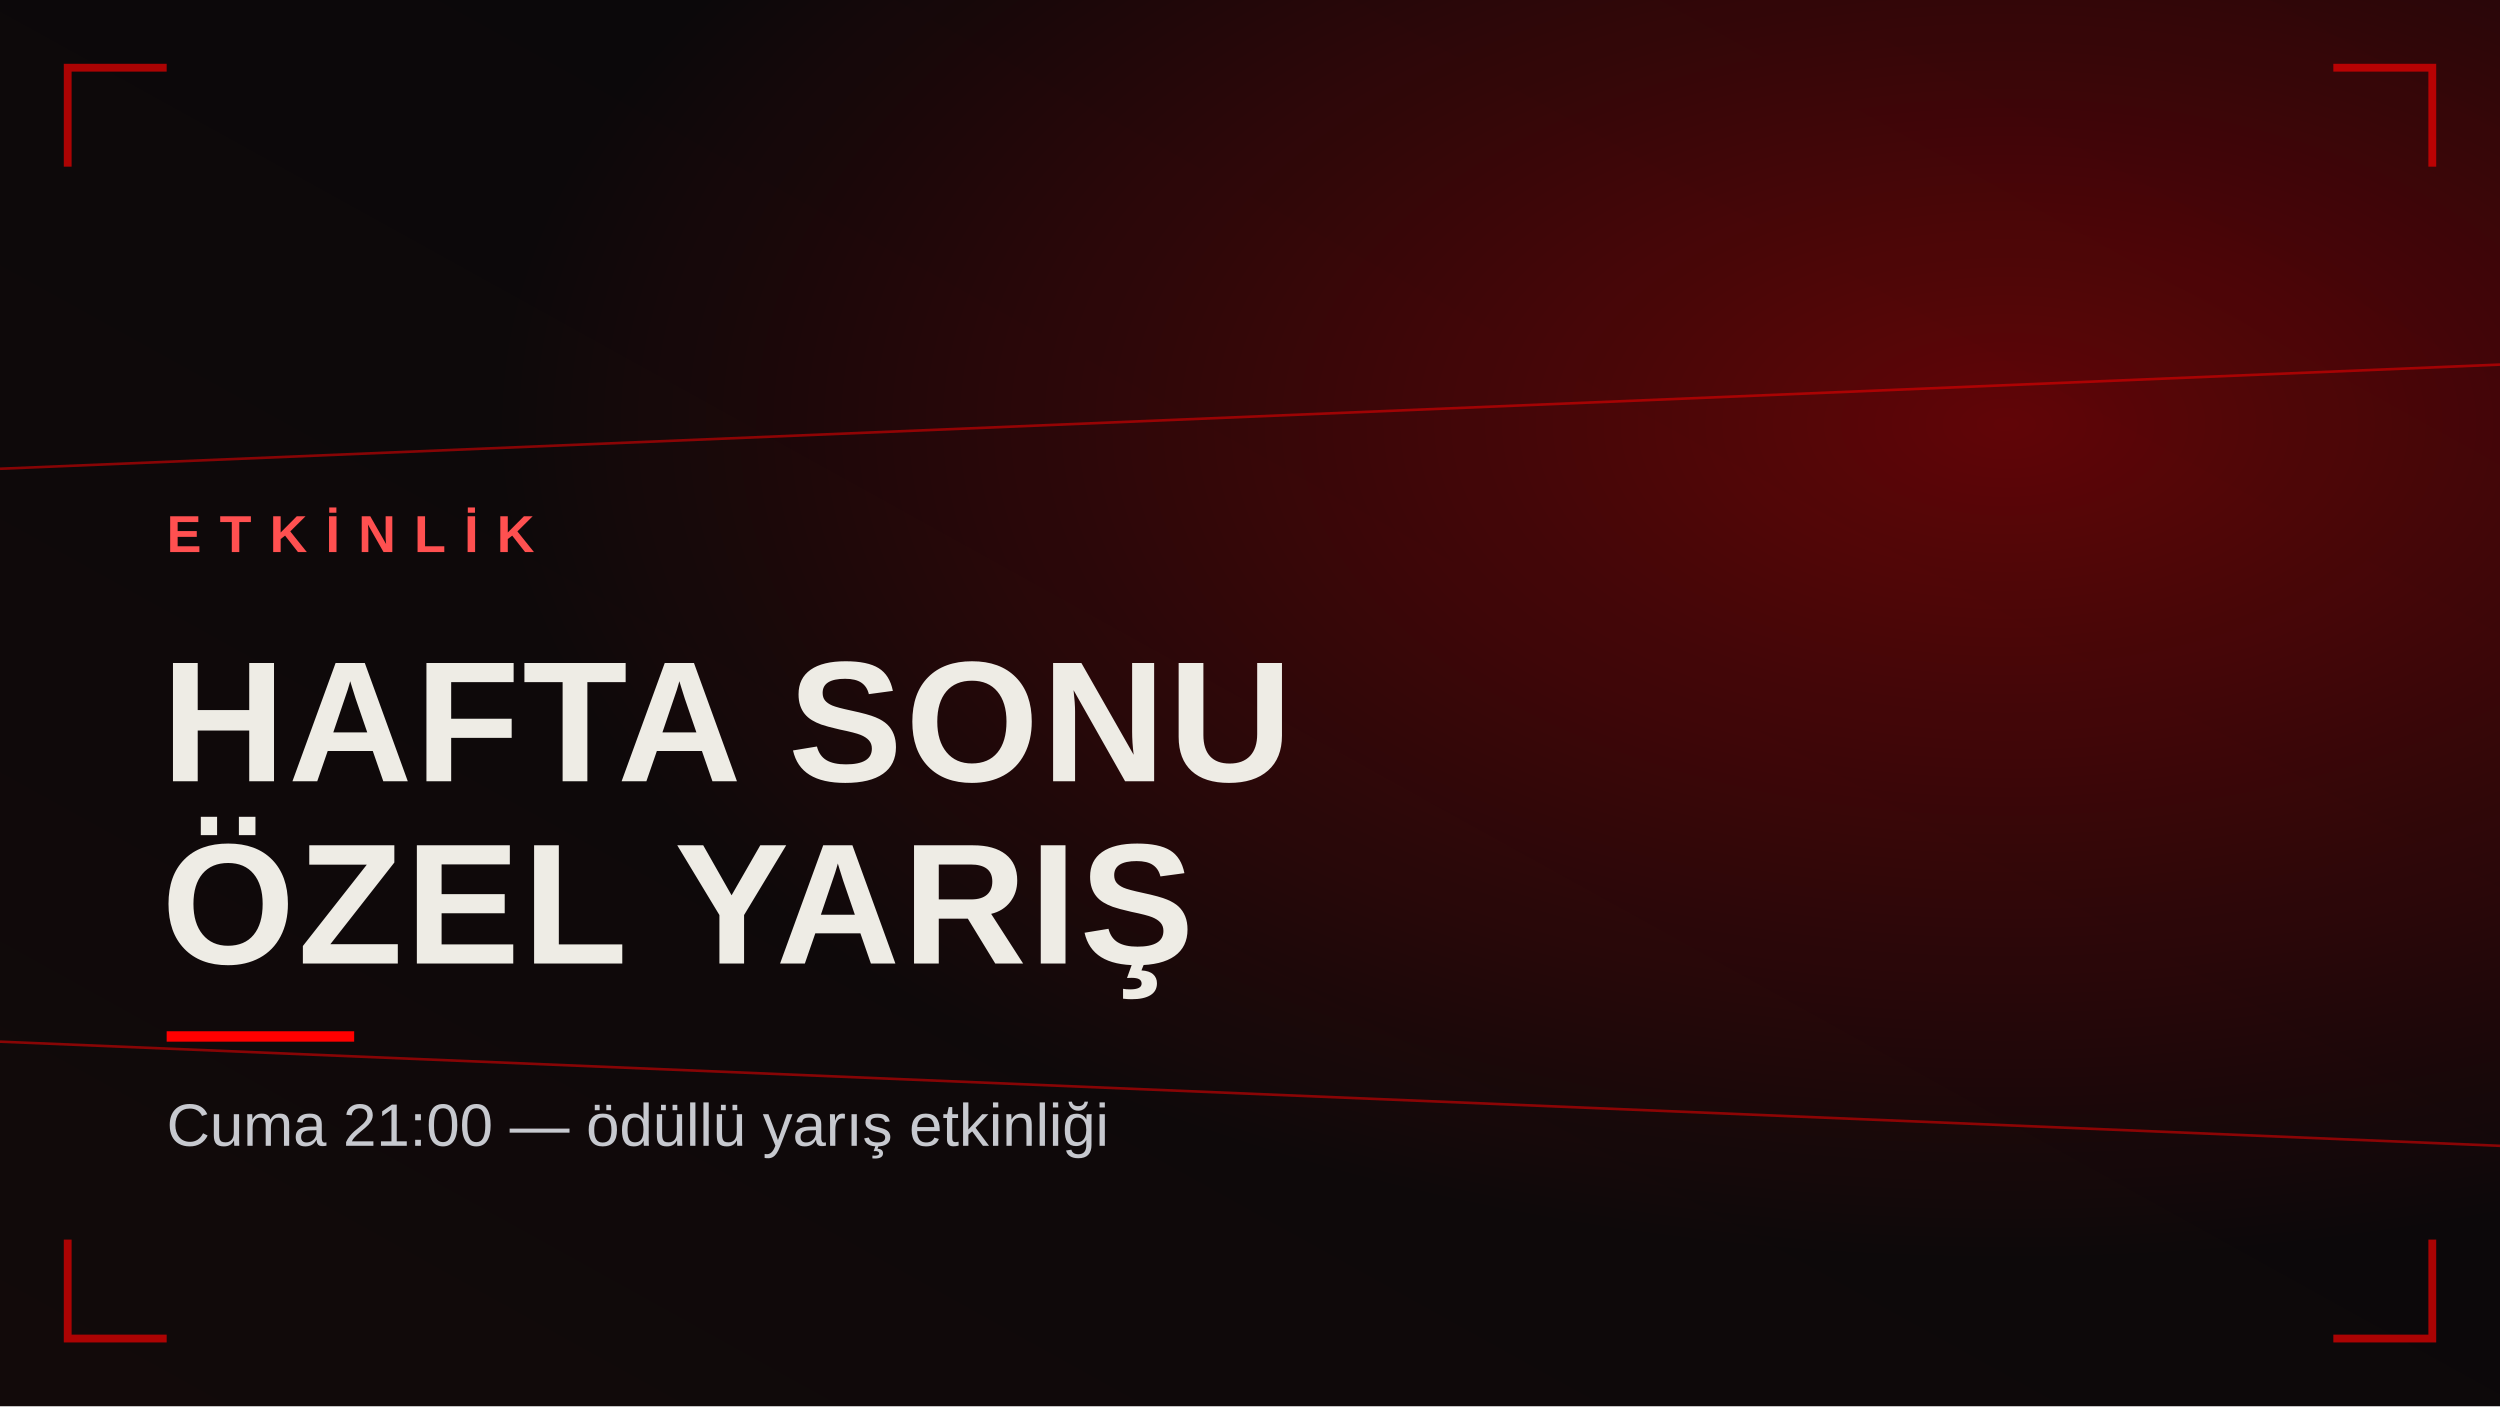
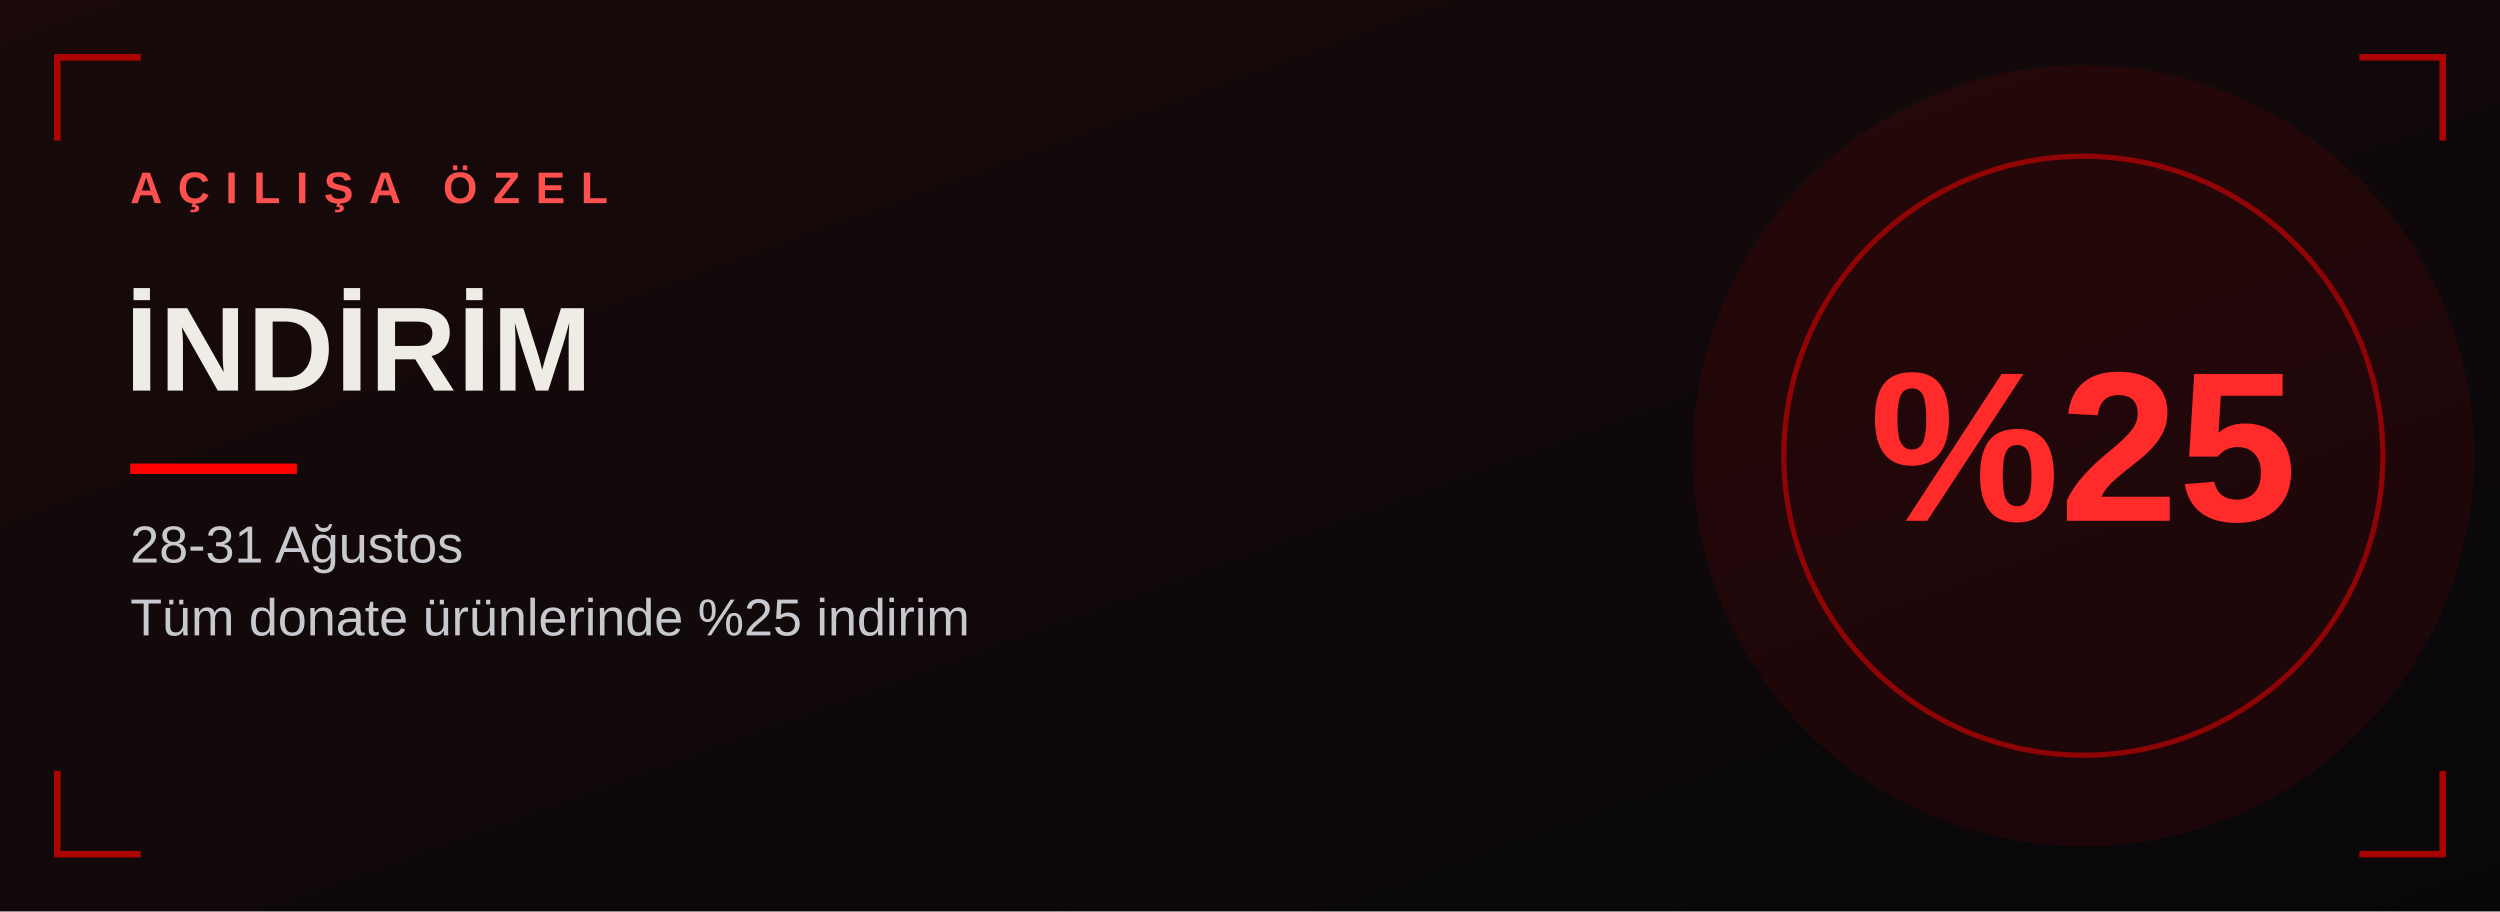
- <svg xmlns="http://www.w3.org/2000/svg" width="960" height="540" viewBox="0 0 960 540">
+ <svg xmlns="http://www.w3.org/2000/svg" width="960" height="350" viewBox="0 0 960 350">
  <defs>
-     <linearGradient id="bg2" x1="0" y1="1" x2="1" y2="0">
-       <stop offset="0%" stop-color="#120a0a" />
+     <linearGradient id="bg2" x1="0" y1="0" x2="1" y2="1">
+       <stop offset="0%" stop-color="#1a0a0a" />
      <stop offset="100%" stop-color="#07070a" />
    </linearGradient>
-     <radialGradient id="glow2" cx="80%" cy="30%" r="60%">
-       <stop offset="0%" stop-color="#ff0000" stop-opacity="0.35" />
-       <stop offset="100%" stop-color="#ff0000" stop-opacity="0" />
-     </radialGradient>
  </defs>
-   <rect width="960" height="540" fill="url(#bg2)" />
-   <rect width="960" height="540" fill="url(#glow2)" />
-   <g opacity="0.5" stroke="#ff0000" stroke-width="1">
-     <line x1="0" y1="180" x2="960" y2="140" />
-     <line x1="0" y1="400" x2="960" y2="440" />
+   <rect width="960" height="350" fill="url(#bg2)" />
+   <circle cx="800" cy="175" r="150" fill="#ff0000" opacity="0.08" />
+   <circle cx="800" cy="175" r="115" fill="none" stroke="#ff0000" stroke-width="2" opacity="0.5" />
+   <text x="800" y="200" font-family="Arial, Helvetica, sans-serif" font-size="82" font-weight="900" fill="#ff2b2b" text-anchor="middle">%25</text>
+   <g stroke="rgba(255,0,0,0.65)" stroke-width="2.5" fill="none">
+     <polyline points="22,54 22,22 54,22" />
+     <polyline points="906,22 938,22 938,54" />
+     <polyline points="22,296 22,328 54,328" />
+     <polyline points="906,328 938,328 938,296" />
  </g>
-   <g stroke="rgba(255,0,0,0.65)" stroke-width="3" fill="none">
-     <polyline points="26,64 26,26 64,26" />
-     <polyline points="896,26 934,26 934,64" />
-     <polyline points="26,476 26,514 64,514" />
-     <polyline points="896,514 934,514 934,476" />
-   </g>
-   <text x="64" y="212" font-family="Arial, Helvetica, sans-serif" font-size="20" letter-spacing="7" fill="#ff5050" font-weight="700">ETKİNLİK</text>
-   <text x="62" y="300" font-family="Arial, Helvetica, sans-serif" font-size="66" font-weight="900" fill="#eeece5" letter-spacing="1">HAFTA SONU</text>
-   <text x="62" y="370" font-family="Arial, Helvetica, sans-serif" font-size="66" font-weight="900" fill="#eeece5" letter-spacing="1">ÖZEL YARIŞ</text>
-   <rect x="64" y="396" width="72" height="4" fill="#ff0000" />
-   <text x="64" y="440" font-family="Arial, Helvetica, sans-serif" font-size="23" fill="#c7c9cf">Cuma 21:00 — ödüllü yarış etkinliği</text>
+   <text x="50" y="78" font-family="Arial, Helvetica, sans-serif" font-size="17" letter-spacing="6" fill="#ff5050" font-weight="700">AÇILIŞA ÖZEL</text>
+   <text x="48" y="150" font-family="Arial, Helvetica, sans-serif" font-size="46" font-weight="900" fill="#eeece5" letter-spacing="0.5">İNDİRİM</text>
+   <rect x="50" y="178" width="64" height="4" fill="#ff0000" />
+   <text x="50" y="216" font-family="Arial, Helvetica, sans-serif" font-size="20" fill="#c7c9cf">28-31 Ağustos</text>
+   <text x="50" y="244" font-family="Arial, Helvetica, sans-serif" font-size="20" fill="#c7c9cf">Tüm donate ürünlerinde %25 indirim</text>
</svg>
